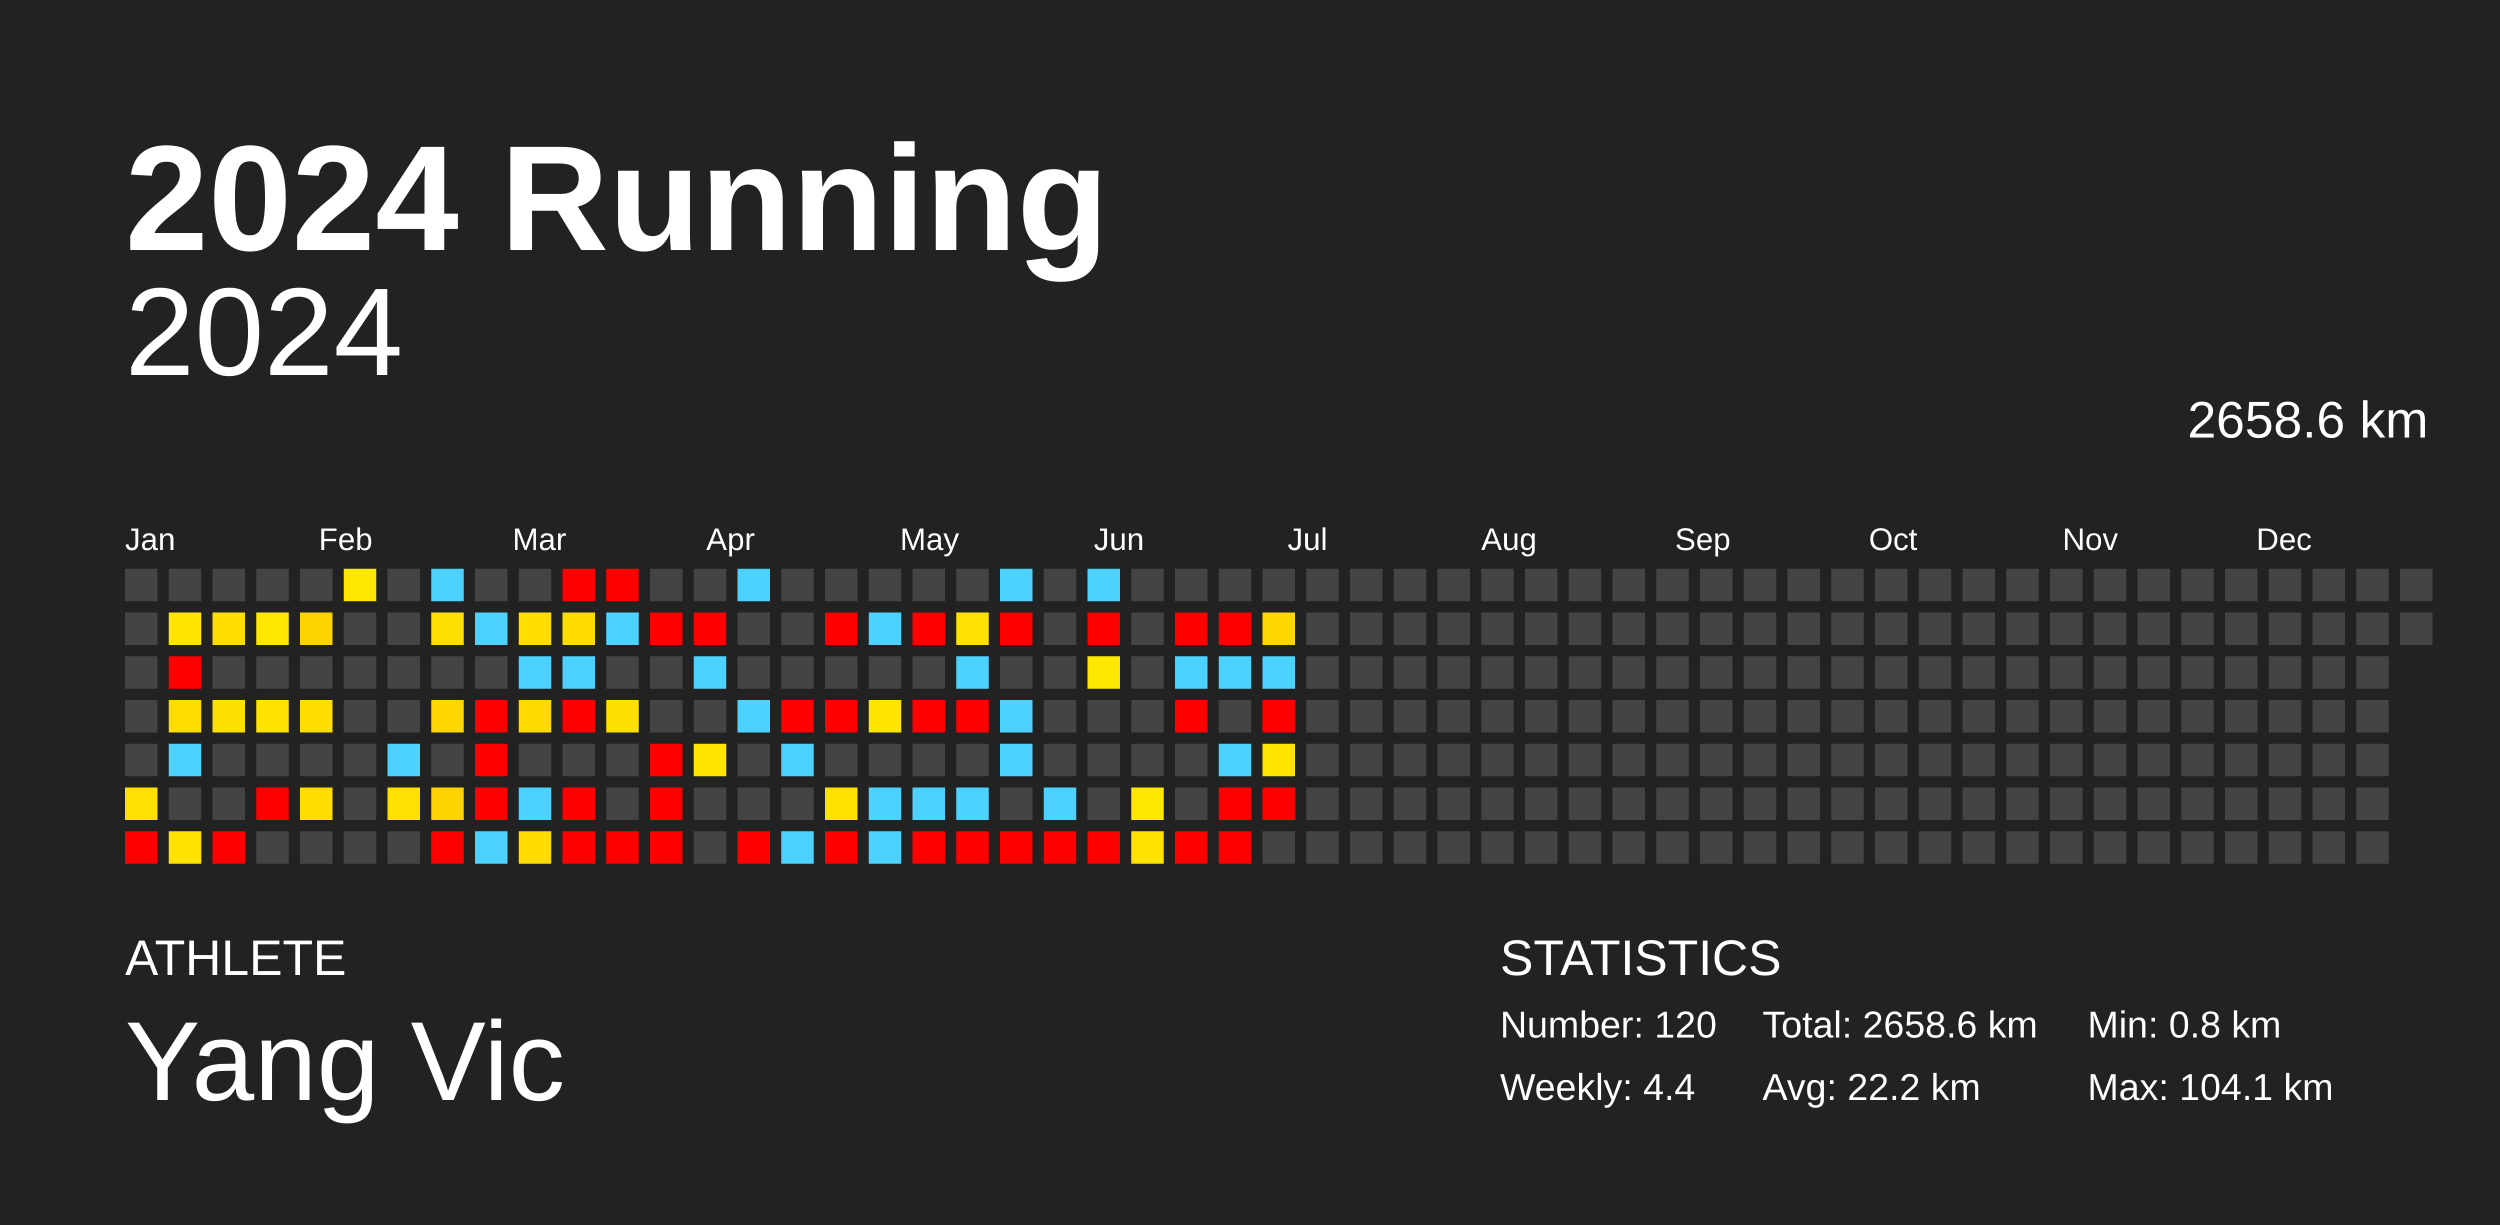
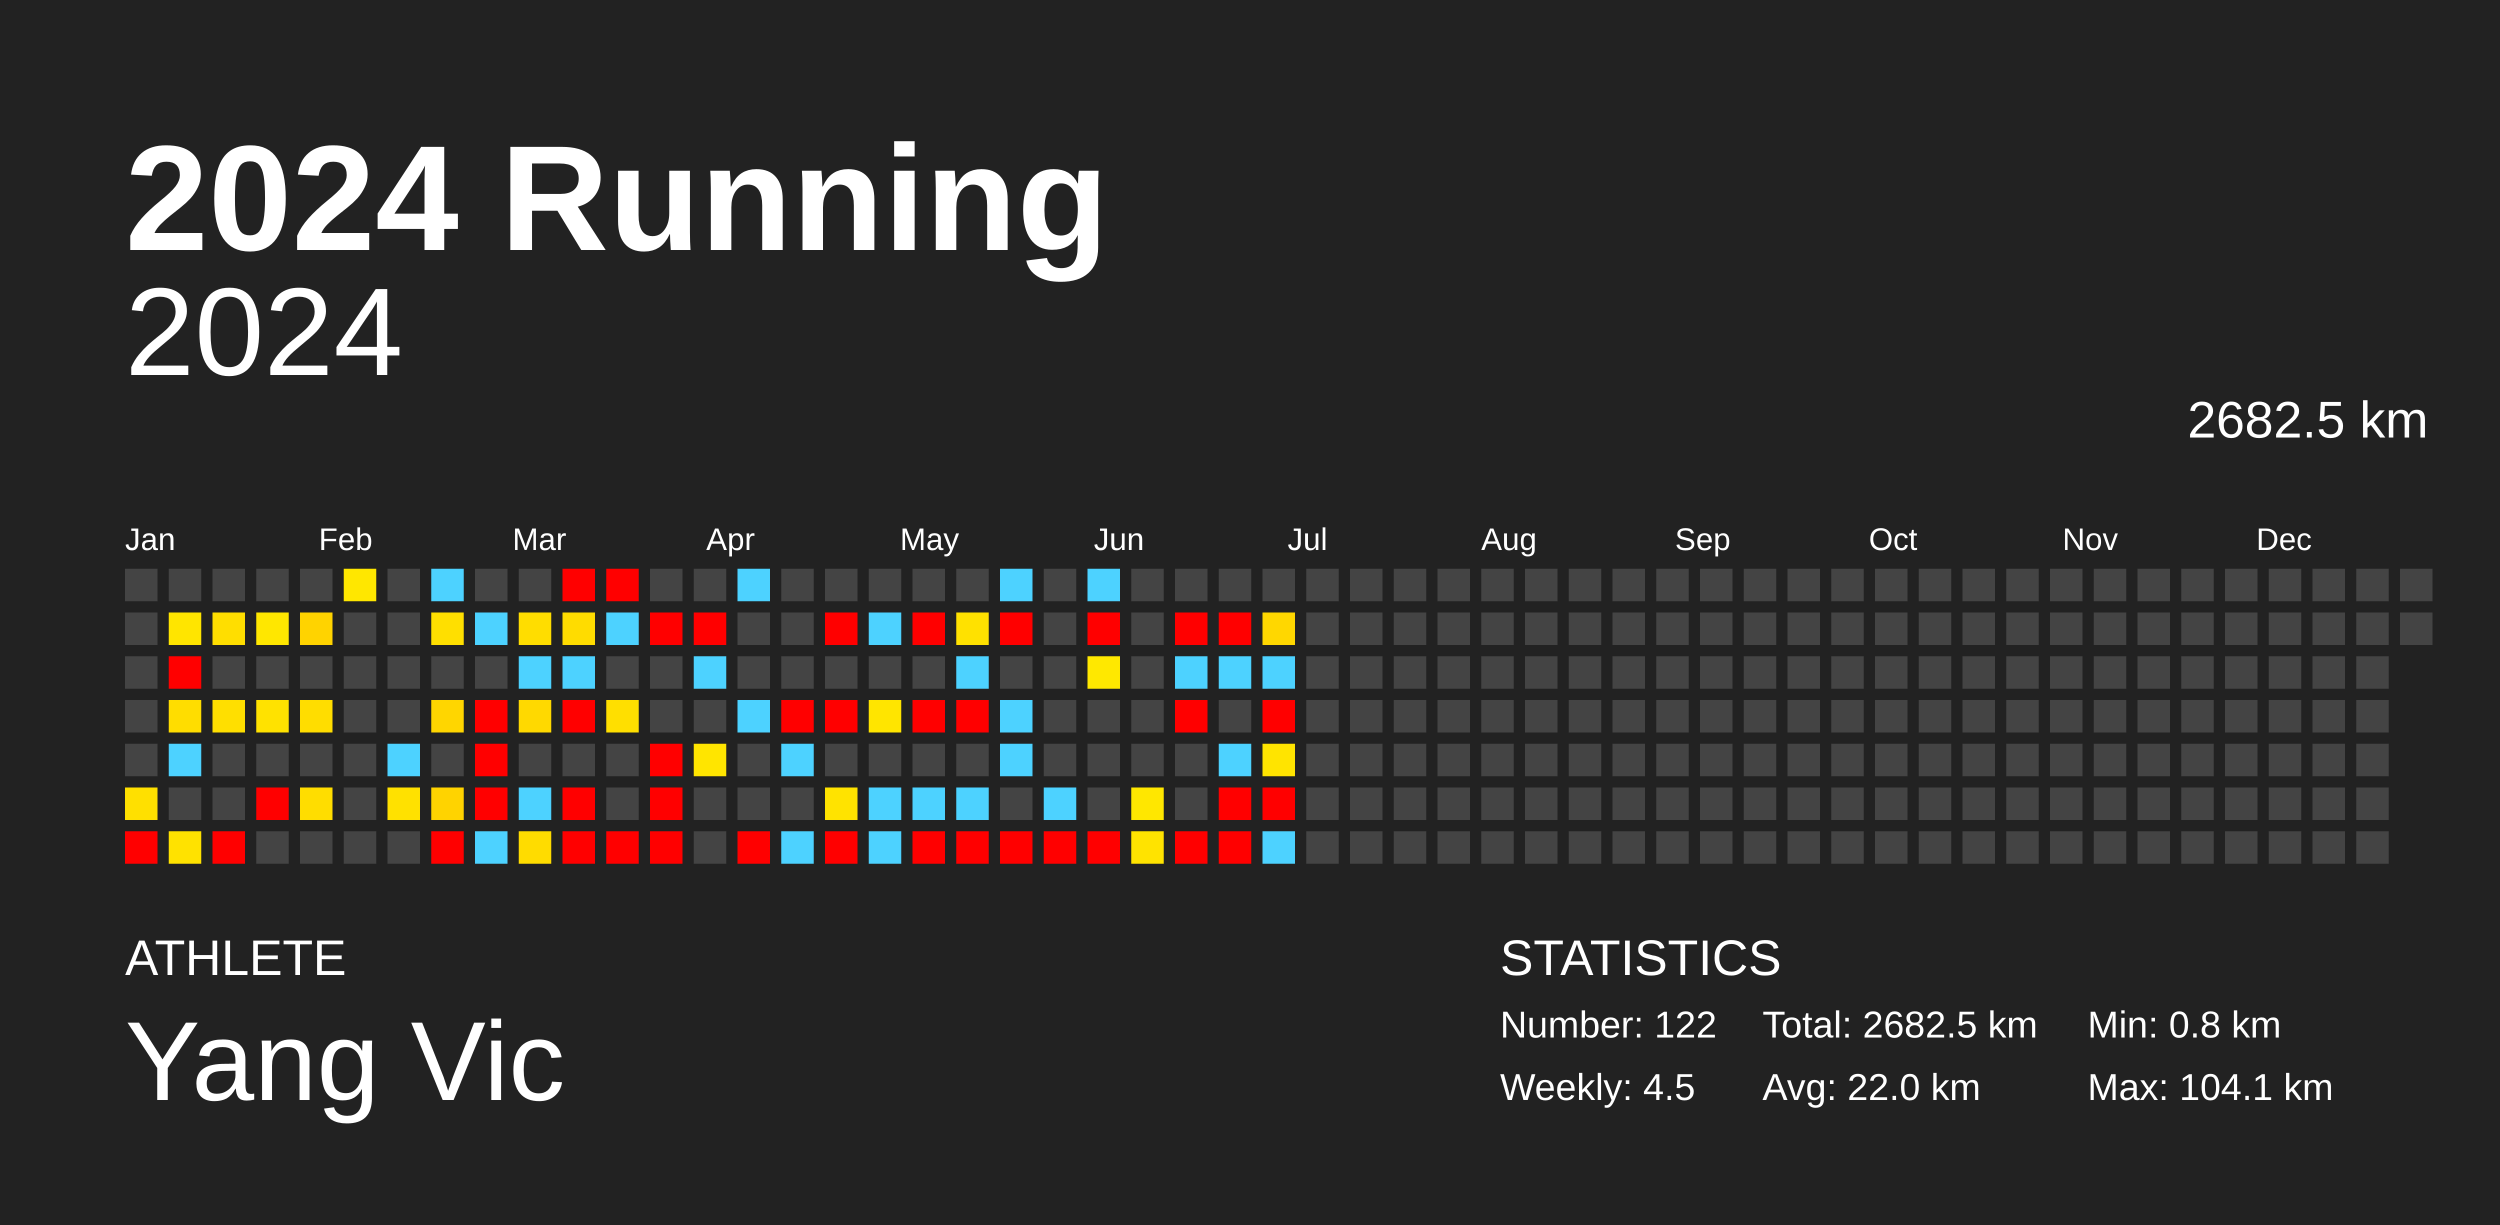
<svg xmlns="http://www.w3.org/2000/svg" baseProfile="full" height="98mm" version="1.1" viewBox="0,0,200,98" width="200mm">
  <defs />
  <rect fill="#222222" height="98" width="200" x="0" y="0" />
  <text fill="#FFFFFF" style="font-size:12px; font-family:Arial; font-weight:bold;" x="10" y="20">2024 Running</text>
  <text fill="#FFFFFF" style="font-size:4px; font-family:Arial" x="10" y="78">ATHLETE</text>
  <text fill="#FFFFFF" style="font-size:9px; font-family:Arial" x="10" y="88">Yang Vic</text>
  <text fill="#FFFFFF" style="font-size:4px; font-family:Arial" x="120" y="78">STATISTICS</text>
-   <text fill="#FFFFFF" style="font-size:3px; font-family:Arial" x="120" y="83">Number: 120</text>
-   <text fill="#FFFFFF" style="font-size:3px; font-family:Arial" x="120" y="88">Weekly: 4.4</text>
-   <text fill="#FFFFFF" style="font-size:3px; font-family:Arial" x="141" y="83">Total: 2658.6 km</text>
-   <text fill="#FFFFFF" style="font-size:3px; font-family:Arial" x="141" y="88">Avg: 22.2 km</text>
+   <text fill="#FFFFFF" style="font-size:3px; font-family:Arial" x="120" y="83">Number: 122</text>
+   <text fill="#FFFFFF" style="font-size:3px; font-family:Arial" x="120" y="88">Weekly: 4.5</text>
+   <text fill="#FFFFFF" style="font-size:3px; font-family:Arial" x="141" y="83">Total: 2682.5 km</text>
+   <text fill="#FFFFFF" style="font-size:3px; font-family:Arial" x="141" y="88">Avg: 22.0 km</text>
  <text fill="#FFFFFF" style="font-size:3px; font-family:Arial" x="167" y="83">Min: 0.8 km</text>
  <text fill="#FFFFFF" style="font-size:3px; font-family:Arial" x="167" y="88">Max: 104.1 km</text>
  <text alignment-baseline="hanging" fill="#FFFFFF" style="font-size:10.0px; font-family:Arial;" x="10" y="30">2024</text>
-   <text alignment-baseline="hanging" fill="#FFFFFF" style="font-size:4.125px; font-family:Arial;" x="175" y="35">2658.6 km</text>
+   <text alignment-baseline="hanging" fill="#FFFFFF" style="font-size:4.125px; font-family:Arial;" x="175" y="35">2682.5 km</text>
  <text fill="#FFFFFF" style="font-size:2.5px; font-family:Arial" x="10.0" y="44">Jan</text>
  <text fill="#FFFFFF" style="font-size:2.5px; font-family:Arial" x="25.5" y="44">Feb</text>
  <text fill="#FFFFFF" style="font-size:2.5px; font-family:Arial" x="41.0" y="44">Mar</text>
  <text fill="#FFFFFF" style="font-size:2.5px; font-family:Arial" x="56.5" y="44">Apr</text>
  <text fill="#FFFFFF" style="font-size:2.5px; font-family:Arial" x="72.0" y="44">May</text>
  <text fill="#FFFFFF" style="font-size:2.5px; font-family:Arial" x="87.5" y="44">Jun</text>
  <text fill="#FFFFFF" style="font-size:2.5px; font-family:Arial" x="103.0" y="44">Jul</text>
  <text fill="#FFFFFF" style="font-size:2.5px; font-family:Arial" x="118.5" y="44">Aug</text>
  <text fill="#FFFFFF" style="font-size:2.5px; font-family:Arial" x="134.0" y="44">Sep</text>
  <text fill="#FFFFFF" style="font-size:2.5px; font-family:Arial" x="149.5" y="44">Oct</text>
  <text fill="#FFFFFF" style="font-size:2.5px; font-family:Arial" x="165.0" y="44">Nov</text>
  <text fill="#FFFFFF" style="font-size:2.5px; font-family:Arial" x="180.5" y="44">Dec</text>
  <rect fill="#444444" height="2.6" width="2.6" x="10.0" y="45.5" />
  <rect fill="#444444" height="2.6" width="2.6" x="10.0" y="49.0" />
  <rect fill="#444444" height="2.6" width="2.6" x="10.0" y="52.5" />
  <rect fill="#444444" height="2.6" width="2.6" x="10.0" y="56.0" />
  <rect fill="#444444" height="2.6" width="2.6" x="10.0" y="59.5" />
  <rect fill="#ffe000" height="2.6" width="2.6" x="10.0" y="63.0" />
  <rect fill="red" height="2.6" width="2.6" x="10.0" y="66.5" />
  <rect fill="#444444" height="2.6" width="2.6" x="13.5" y="45.5" />
  <rect fill="#ffe500" height="2.6" width="2.6" x="13.5" y="49.0" />
  <rect fill="red" height="2.6" width="2.6" x="13.5" y="52.5" />
  <rect fill="#ffdd00" height="2.6" width="2.6" x="13.5" y="56.0" />
  <rect fill="#4dd2ff" height="2.6" width="2.6" x="13.5" y="59.5" />
  <rect fill="#444444" height="2.6" width="2.6" x="13.5" y="63.0" />
  <rect fill="#ffe200" height="2.6" width="2.6" x="13.5" y="66.5" />
  <rect fill="#444444" height="2.6" width="2.6" x="17.0" y="45.5" />
  <rect fill="#ffde00" height="2.6" width="2.6" x="17.0" y="49.0" />
  <rect fill="#444444" height="2.6" width="2.6" x="17.0" y="52.5" />
  <rect fill="#ffdf00" height="2.6" width="2.6" x="17.0" y="56.0" />
  <rect fill="#444444" height="2.6" width="2.6" x="17.0" y="59.5" />
  <rect fill="#444444" height="2.6" width="2.6" x="17.0" y="63.0" />
  <rect fill="red" height="2.6" width="2.6" x="17.0" y="66.5" />
  <rect fill="#444444" height="2.6" width="2.6" x="20.5" y="45.5" />
  <rect fill="#ffe700" height="2.6" width="2.6" x="20.5" y="49.0" />
  <rect fill="#444444" height="2.6" width="2.6" x="20.5" y="52.5" />
  <rect fill="#ffe200" height="2.6" width="2.6" x="20.5" y="56.0" />
  <rect fill="#444444" height="2.6" width="2.6" x="20.5" y="59.5" />
  <rect fill="red" height="2.6" width="2.6" x="20.5" y="63.0" />
  <rect fill="#444444" height="2.6" width="2.6" x="20.5" y="66.5" />
  <rect fill="#444444" height="2.6" width="2.6" x="24.0" y="45.5" />
  <rect fill="#ffd300" height="2.6" width="2.6" x="24.0" y="49.0" />
  <rect fill="#444444" height="2.6" width="2.6" x="24.0" y="52.5" />
  <rect fill="#ffdd00" height="2.6" width="2.6" x="24.0" y="56.0" />
  <rect fill="#444444" height="2.6" width="2.6" x="24.0" y="59.5" />
  <rect fill="#ffdd00" height="2.6" width="2.6" x="24.0" y="63.0" />
  <rect fill="#444444" height="2.6" width="2.6" x="24.0" y="66.5" />
  <rect fill="#ffe700" height="2.6" width="2.6" x="27.5" y="45.5" />
  <rect fill="#444444" height="2.6" width="2.6" x="27.5" y="49.0" />
  <rect fill="#444444" height="2.6" width="2.6" x="27.5" y="52.5" />
  <rect fill="#444444" height="2.6" width="2.6" x="27.5" y="56.0" />
  <rect fill="#444444" height="2.6" width="2.6" x="27.5" y="59.5" />
  <rect fill="#444444" height="2.6" width="2.6" x="27.5" y="63.0" />
  <rect fill="#444444" height="2.6" width="2.6" x="27.5" y="66.5" />
  <rect fill="#444444" height="2.6" width="2.6" x="31.0" y="45.5" />
  <rect fill="#444444" height="2.6" width="2.6" x="31.0" y="49.0" />
  <rect fill="#444444" height="2.6" width="2.6" x="31.0" y="52.5" />
  <rect fill="#444444" height="2.6" width="2.6" x="31.0" y="56.0" />
  <rect fill="#4dd2ff" height="2.6" width="2.6" x="31.0" y="59.5" />
  <rect fill="#ffe100" height="2.6" width="2.6" x="31.0" y="63.0" />
  <rect fill="#444444" height="2.6" width="2.6" x="31.0" y="66.5" />
  <rect fill="#4dd2ff" height="2.6" width="2.6" x="34.5" y="45.5" />
  <rect fill="#ffdf00" height="2.6" width="2.6" x="34.5" y="49.0" />
  <rect fill="#444444" height="2.6" width="2.6" x="34.5" y="52.5" />
  <rect fill="#ffd600" height="2.6" width="2.6" x="34.5" y="56.0" />
  <rect fill="#444444" height="2.6" width="2.6" x="34.5" y="59.5" />
  <rect fill="#ffd300" height="2.6" width="2.6" x="34.5" y="63.0" />
  <rect fill="red" height="2.6" width="2.6" x="34.5" y="66.5" />
  <rect fill="#444444" height="2.6" width="2.6" x="38.0" y="45.5" />
  <rect fill="#4dd2ff" height="2.6" width="2.6" x="38.0" y="49.0" />
  <rect fill="#444444" height="2.6" width="2.6" x="38.0" y="52.5" />
  <rect fill="red" height="2.6" width="2.6" x="38.0" y="56.0" />
  <rect fill="red" height="2.6" width="2.6" x="38.0" y="59.5" />
  <rect fill="red" height="2.6" width="2.6" x="38.0" y="63.0" />
  <rect fill="#4dd2ff" height="2.6" width="2.6" x="38.0" y="66.5" />
  <rect fill="#444444" height="2.6" width="2.6" x="41.5" y="45.5" />
  <rect fill="#ffdd00" height="2.6" width="2.6" x="41.5" y="49.0" />
  <rect fill="#4dd2ff" height="2.6" width="2.6" x="41.5" y="52.5" />
  <rect fill="#ffd900" height="2.6" width="2.6" x="41.5" y="56.0" />
  <rect fill="#444444" height="2.6" width="2.6" x="41.5" y="59.5" />
  <rect fill="#4dd2ff" height="2.6" width="2.6" x="41.5" y="63.0" />
  <rect fill="#ffdc00" height="2.6" width="2.6" x="41.5" y="66.5" />
  <rect fill="red" height="2.6" width="2.6" x="45.0" y="45.5" />
  <rect fill="#ffdc00" height="2.6" width="2.6" x="45.0" y="49.0" />
  <rect fill="#4dd2ff" height="2.6" width="2.6" x="45.0" y="52.5" />
  <rect fill="red" height="2.6" width="2.6" x="45.0" y="56.0" />
  <rect fill="#444444" height="2.6" width="2.6" x="45.0" y="59.5" />
  <rect fill="red" height="2.6" width="2.6" x="45.0" y="63.0" />
  <rect fill="red" height="2.6" width="2.6" x="45.0" y="66.5" />
  <rect fill="red" height="2.6" width="2.6" x="48.5" y="45.5" />
  <rect fill="#4dd2ff" height="2.6" width="2.6" x="48.5" y="49.0" />
  <rect fill="#444444" height="2.6" width="2.6" x="48.5" y="52.5" />
  <rect fill="#ffdf00" height="2.6" width="2.6" x="48.5" y="56.0" />
  <rect fill="#444444" height="2.6" width="2.6" x="48.5" y="59.5" />
  <rect fill="#444444" height="2.6" width="2.6" x="48.5" y="63.0" />
  <rect fill="red" height="2.6" width="2.6" x="48.5" y="66.5" />
  <rect fill="#444444" height="2.6" width="2.6" x="52.0" y="45.5" />
  <rect fill="red" height="2.6" width="2.6" x="52.0" y="49.0" />
  <rect fill="#444444" height="2.6" width="2.6" x="52.0" y="52.5" />
  <rect fill="#444444" height="2.6" width="2.6" x="52.0" y="56.0" />
  <rect fill="red" height="2.6" width="2.6" x="52.0" y="59.5" />
  <rect fill="red" height="2.6" width="2.6" x="52.0" y="63.0" />
  <rect fill="red" height="2.6" width="2.6" x="52.0" y="66.5" />
  <rect fill="#444444" height="2.6" width="2.6" x="55.5" y="45.5" />
  <rect fill="red" height="2.6" width="2.6" x="55.5" y="49.0" />
  <rect fill="#4dd2ff" height="2.6" width="2.6" x="55.5" y="52.5" />
  <rect fill="#444444" height="2.6" width="2.6" x="55.5" y="56.0" />
  <rect fill="#ffe500" height="2.6" width="2.6" x="55.5" y="59.5" />
  <rect fill="#444444" height="2.6" width="2.6" x="55.5" y="63.0" />
  <rect fill="#444444" height="2.6" width="2.6" x="55.5" y="66.5" />
  <rect fill="#4dd2ff" height="2.6" width="2.6" x="59.0" y="45.5" />
  <rect fill="#444444" height="2.6" width="2.6" x="59.0" y="49.0" />
  <rect fill="#444444" height="2.6" width="2.6" x="59.0" y="52.5" />
  <rect fill="#4dd2ff" height="2.6" width="2.6" x="59.0" y="56.0" />
  <rect fill="#444444" height="2.6" width="2.6" x="59.0" y="59.5" />
  <rect fill="#444444" height="2.6" width="2.6" x="59.0" y="63.0" />
  <rect fill="red" height="2.6" width="2.6" x="59.0" y="66.5" />
  <rect fill="#444444" height="2.6" width="2.6" x="62.5" y="45.5" />
  <rect fill="#444444" height="2.6" width="2.6" x="62.5" y="49.0" />
  <rect fill="#444444" height="2.6" width="2.6" x="62.5" y="52.5" />
  <rect fill="red" height="2.6" width="2.6" x="62.5" y="56.0" />
  <rect fill="#4dd2ff" height="2.6" width="2.6" x="62.5" y="59.5" />
  <rect fill="#444444" height="2.6" width="2.6" x="62.5" y="63.0" />
  <rect fill="#4dd2ff" height="2.6" width="2.6" x="62.5" y="66.5" />
  <rect fill="#444444" height="2.6" width="2.6" x="66.0" y="45.5" />
  <rect fill="red" height="2.6" width="2.6" x="66.0" y="49.0" />
  <rect fill="#444444" height="2.6" width="2.6" x="66.0" y="52.5" />
  <rect fill="red" height="2.6" width="2.6" x="66.0" y="56.0" />
  <rect fill="#444444" height="2.6" width="2.6" x="66.0" y="59.5" />
  <rect fill="#ffe300" height="2.6" width="2.6" x="66.0" y="63.0" />
  <rect fill="red" height="2.6" width="2.6" x="66.0" y="66.5" />
  <rect fill="#444444" height="2.6" width="2.6" x="69.5" y="45.5" />
  <rect fill="#4dd2ff" height="2.6" width="2.6" x="69.5" y="49.0" />
  <rect fill="#444444" height="2.6" width="2.6" x="69.5" y="52.5" />
  <rect fill="#ffe500" height="2.6" width="2.6" x="69.5" y="56.0" />
  <rect fill="#444444" height="2.6" width="2.6" x="69.5" y="59.5" />
  <rect fill="#4dd2ff" height="2.6" width="2.6" x="69.5" y="63.0" />
  <rect fill="#4dd2ff" height="2.6" width="2.6" x="69.5" y="66.5" />
  <rect fill="#444444" height="2.6" width="2.6" x="73.0" y="45.5" />
  <rect fill="red" height="2.6" width="2.6" x="73.0" y="49.0" />
  <rect fill="#444444" height="2.6" width="2.6" x="73.0" y="52.5" />
  <rect fill="red" height="2.6" width="2.6" x="73.0" y="56.0" />
  <rect fill="#444444" height="2.6" width="2.6" x="73.0" y="59.5" />
  <rect fill="#4dd2ff" height="2.6" width="2.6" x="73.0" y="63.0" />
  <rect fill="red" height="2.6" width="2.6" x="73.0" y="66.5" />
  <rect fill="#444444" height="2.6" width="2.6" x="76.5" y="45.5" />
  <rect fill="#ffe100" height="2.6" width="2.6" x="76.5" y="49.0" />
  <rect fill="#4dd2ff" height="2.6" width="2.6" x="76.5" y="52.5" />
  <rect fill="red" height="2.6" width="2.6" x="76.5" y="56.0" />
  <rect fill="#444444" height="2.6" width="2.6" x="76.5" y="59.5" />
  <rect fill="#4dd2ff" height="2.6" width="2.6" x="76.5" y="63.0" />
  <rect fill="red" height="2.6" width="2.6" x="76.5" y="66.5" />
  <rect fill="#4dd2ff" height="2.6" width="2.6" x="80.0" y="45.5" />
  <rect fill="red" height="2.6" width="2.6" x="80.0" y="49.0" />
  <rect fill="#444444" height="2.6" width="2.6" x="80.0" y="52.5" />
  <rect fill="#4dd2ff" height="2.6" width="2.6" x="80.0" y="56.0" />
  <rect fill="#4dd2ff" height="2.6" width="2.6" x="80.0" y="59.5" />
  <rect fill="#444444" height="2.6" width="2.6" x="80.0" y="63.0" />
  <rect fill="red" height="2.6" width="2.6" x="80.0" y="66.5" />
  <rect fill="#444444" height="2.6" width="2.6" x="83.5" y="45.5" />
  <rect fill="#444444" height="2.6" width="2.6" x="83.5" y="49.0" />
  <rect fill="#444444" height="2.6" width="2.6" x="83.5" y="52.5" />
  <rect fill="#444444" height="2.6" width="2.6" x="83.5" y="56.0" />
  <rect fill="#444444" height="2.6" width="2.6" x="83.5" y="59.5" />
  <rect fill="#4dd2ff" height="2.6" width="2.6" x="83.5" y="63.0" />
  <rect fill="red" height="2.6" width="2.6" x="83.5" y="66.5" />
  <rect fill="#4dd2ff" height="2.6" width="2.6" x="87.0" y="45.5" />
  <rect fill="red" height="2.6" width="2.6" x="87.0" y="49.0" />
  <rect fill="#ffe800" height="2.6" width="2.6" x="87.0" y="52.5" />
  <rect fill="#444444" height="2.6" width="2.6" x="87.0" y="56.0" />
  <rect fill="#444444" height="2.6" width="2.6" x="87.0" y="59.5" />
  <rect fill="#444444" height="2.6" width="2.6" x="87.0" y="63.0" />
  <rect fill="red" height="2.6" width="2.6" x="87.0" y="66.5" />
  <rect fill="#444444" height="2.6" width="2.6" x="90.5" y="45.5" />
  <rect fill="#444444" height="2.6" width="2.6" x="90.5" y="49.0" />
  <rect fill="#444444" height="2.6" width="2.6" x="90.5" y="52.5" />
  <rect fill="#444444" height="2.6" width="2.6" x="90.5" y="56.0" />
  <rect fill="#444444" height="2.6" width="2.6" x="90.5" y="59.5" />
  <rect fill="#ffe700" height="2.6" width="2.6" x="90.5" y="63.0" />
  <rect fill="#ffe300" height="2.6" width="2.6" x="90.5" y="66.5" />
  <rect fill="#444444" height="2.6" width="2.6" x="94.0" y="45.5" />
  <rect fill="red" height="2.6" width="2.6" x="94.0" y="49.0" />
  <rect fill="#4dd2ff" height="2.6" width="2.6" x="94.0" y="52.5" />
  <rect fill="red" height="2.6" width="2.6" x="94.0" y="56.0" />
  <rect fill="#444444" height="2.6" width="2.6" x="94.0" y="59.5" />
  <rect fill="#444444" height="2.6" width="2.6" x="94.0" y="63.0" />
  <rect fill="red" height="2.6" width="2.6" x="94.0" y="66.5" />
  <rect fill="#444444" height="2.6" width="2.6" x="97.5" y="45.5" />
  <rect fill="red" height="2.6" width="2.6" x="97.5" y="49.0" />
  <rect fill="#4dd2ff" height="2.6" width="2.6" x="97.5" y="52.5" />
  <rect fill="#444444" height="2.6" width="2.6" x="97.5" y="56.0" />
  <rect fill="#4dd2ff" height="2.6" width="2.6" x="97.5" y="59.5" />
  <rect fill="red" height="2.6" width="2.6" x="97.5" y="63.0" />
  <rect fill="red" height="2.6" width="2.6" x="97.5" y="66.5" />
  <rect fill="#444444" height="2.6" width="2.6" x="101.0" y="45.5" />
  <rect fill="#ffd700" height="2.6" width="2.6" x="101.0" y="49.0" />
  <rect fill="#4dd2ff" height="2.6" width="2.6" x="101.0" y="52.5" />
  <rect fill="red" height="2.6" width="2.6" x="101.0" y="56.0" />
  <rect fill="#ffe400" height="2.6" width="2.6" x="101.0" y="59.5" />
  <rect fill="red" height="2.6" width="2.6" x="101.0" y="63.0" />
-   <rect fill="#444444" height="2.6" width="2.6" x="101.0" y="66.5" />
+   <rect fill="#4dd2ff" height="2.6" width="2.6" x="101.0" y="66.5" />
  <rect fill="#444444" height="2.6" width="2.6" x="104.5" y="45.5" />
  <rect fill="#444444" height="2.6" width="2.6" x="104.5" y="49.0" />
  <rect fill="#444444" height="2.6" width="2.6" x="104.5" y="52.5" />
  <rect fill="#444444" height="2.6" width="2.6" x="104.5" y="56.0" />
  <rect fill="#444444" height="2.6" width="2.6" x="104.5" y="59.5" />
  <rect fill="#444444" height="2.6" width="2.6" x="104.5" y="63.0" />
  <rect fill="#444444" height="2.6" width="2.6" x="104.5" y="66.5" />
  <rect fill="#444444" height="2.6" width="2.6" x="108.0" y="45.5" />
  <rect fill="#444444" height="2.6" width="2.6" x="108.0" y="49.0" />
  <rect fill="#444444" height="2.6" width="2.6" x="108.0" y="52.5" />
  <rect fill="#444444" height="2.6" width="2.6" x="108.0" y="56.0" />
  <rect fill="#444444" height="2.6" width="2.6" x="108.0" y="59.5" />
  <rect fill="#444444" height="2.6" width="2.6" x="108.0" y="63.0" />
  <rect fill="#444444" height="2.6" width="2.6" x="108.0" y="66.5" />
  <rect fill="#444444" height="2.6" width="2.6" x="111.5" y="45.5" />
  <rect fill="#444444" height="2.6" width="2.6" x="111.5" y="49.0" />
  <rect fill="#444444" height="2.6" width="2.6" x="111.5" y="52.5" />
  <rect fill="#444444" height="2.6" width="2.6" x="111.5" y="56.0" />
  <rect fill="#444444" height="2.6" width="2.6" x="111.5" y="59.5" />
  <rect fill="#444444" height="2.6" width="2.6" x="111.5" y="63.0" />
  <rect fill="#444444" height="2.6" width="2.6" x="111.5" y="66.5" />
  <rect fill="#444444" height="2.6" width="2.6" x="115.0" y="45.5" />
  <rect fill="#444444" height="2.6" width="2.6" x="115.0" y="49.0" />
  <rect fill="#444444" height="2.6" width="2.6" x="115.0" y="52.5" />
  <rect fill="#444444" height="2.6" width="2.6" x="115.0" y="56.0" />
  <rect fill="#444444" height="2.6" width="2.6" x="115.0" y="59.5" />
  <rect fill="#444444" height="2.6" width="2.6" x="115.0" y="63.0" />
  <rect fill="#444444" height="2.6" width="2.6" x="115.0" y="66.5" />
  <rect fill="#444444" height="2.6" width="2.6" x="118.5" y="45.5" />
  <rect fill="#444444" height="2.6" width="2.6" x="118.5" y="49.0" />
  <rect fill="#444444" height="2.6" width="2.6" x="118.5" y="52.5" />
  <rect fill="#444444" height="2.6" width="2.6" x="118.5" y="56.0" />
  <rect fill="#444444" height="2.6" width="2.6" x="118.5" y="59.5" />
  <rect fill="#444444" height="2.6" width="2.6" x="118.5" y="63.0" />
  <rect fill="#444444" height="2.6" width="2.6" x="118.5" y="66.5" />
  <rect fill="#444444" height="2.6" width="2.6" x="122.0" y="45.5" />
  <rect fill="#444444" height="2.6" width="2.6" x="122.0" y="49.0" />
  <rect fill="#444444" height="2.6" width="2.6" x="122.0" y="52.5" />
  <rect fill="#444444" height="2.6" width="2.6" x="122.0" y="56.0" />
  <rect fill="#444444" height="2.6" width="2.6" x="122.0" y="59.5" />
  <rect fill="#444444" height="2.6" width="2.6" x="122.0" y="63.0" />
  <rect fill="#444444" height="2.6" width="2.6" x="122.0" y="66.5" />
  <rect fill="#444444" height="2.6" width="2.6" x="125.5" y="45.5" />
  <rect fill="#444444" height="2.6" width="2.6" x="125.5" y="49.0" />
  <rect fill="#444444" height="2.6" width="2.6" x="125.5" y="52.5" />
  <rect fill="#444444" height="2.6" width="2.6" x="125.5" y="56.0" />
  <rect fill="#444444" height="2.6" width="2.6" x="125.5" y="59.5" />
  <rect fill="#444444" height="2.6" width="2.6" x="125.5" y="63.0" />
  <rect fill="#444444" height="2.6" width="2.6" x="125.5" y="66.5" />
  <rect fill="#444444" height="2.6" width="2.6" x="129.0" y="45.5" />
  <rect fill="#444444" height="2.6" width="2.6" x="129.0" y="49.0" />
  <rect fill="#444444" height="2.6" width="2.6" x="129.0" y="52.5" />
  <rect fill="#444444" height="2.6" width="2.6" x="129.0" y="56.0" />
  <rect fill="#444444" height="2.6" width="2.6" x="129.0" y="59.5" />
  <rect fill="#444444" height="2.6" width="2.6" x="129.0" y="63.0" />
  <rect fill="#444444" height="2.6" width="2.6" x="129.0" y="66.5" />
  <rect fill="#444444" height="2.6" width="2.6" x="132.5" y="45.5" />
  <rect fill="#444444" height="2.6" width="2.6" x="132.5" y="49.0" />
  <rect fill="#444444" height="2.6" width="2.6" x="132.5" y="52.5" />
  <rect fill="#444444" height="2.6" width="2.6" x="132.5" y="56.0" />
  <rect fill="#444444" height="2.6" width="2.6" x="132.5" y="59.5" />
  <rect fill="#444444" height="2.6" width="2.6" x="132.5" y="63.0" />
  <rect fill="#444444" height="2.6" width="2.6" x="132.5" y="66.5" />
  <rect fill="#444444" height="2.6" width="2.6" x="136.0" y="45.5" />
  <rect fill="#444444" height="2.6" width="2.6" x="136.0" y="49.0" />
  <rect fill="#444444" height="2.6" width="2.6" x="136.0" y="52.5" />
  <rect fill="#444444" height="2.6" width="2.6" x="136.0" y="56.0" />
  <rect fill="#444444" height="2.6" width="2.6" x="136.0" y="59.5" />
  <rect fill="#444444" height="2.6" width="2.6" x="136.0" y="63.0" />
  <rect fill="#444444" height="2.6" width="2.6" x="136.0" y="66.5" />
  <rect fill="#444444" height="2.6" width="2.6" x="139.5" y="45.5" />
  <rect fill="#444444" height="2.6" width="2.6" x="139.5" y="49.0" />
  <rect fill="#444444" height="2.6" width="2.6" x="139.5" y="52.5" />
  <rect fill="#444444" height="2.6" width="2.6" x="139.5" y="56.0" />
  <rect fill="#444444" height="2.6" width="2.6" x="139.5" y="59.5" />
  <rect fill="#444444" height="2.6" width="2.6" x="139.5" y="63.0" />
  <rect fill="#444444" height="2.6" width="2.6" x="139.5" y="66.5" />
  <rect fill="#444444" height="2.6" width="2.6" x="143.0" y="45.5" />
  <rect fill="#444444" height="2.6" width="2.6" x="143.0" y="49.0" />
  <rect fill="#444444" height="2.6" width="2.6" x="143.0" y="52.5" />
  <rect fill="#444444" height="2.6" width="2.6" x="143.0" y="56.0" />
  <rect fill="#444444" height="2.6" width="2.6" x="143.0" y="59.5" />
  <rect fill="#444444" height="2.6" width="2.6" x="143.0" y="63.0" />
  <rect fill="#444444" height="2.6" width="2.6" x="143.0" y="66.5" />
  <rect fill="#444444" height="2.6" width="2.6" x="146.5" y="45.5" />
  <rect fill="#444444" height="2.6" width="2.6" x="146.5" y="49.0" />
  <rect fill="#444444" height="2.6" width="2.6" x="146.5" y="52.5" />
  <rect fill="#444444" height="2.6" width="2.6" x="146.5" y="56.0" />
  <rect fill="#444444" height="2.6" width="2.6" x="146.5" y="59.5" />
  <rect fill="#444444" height="2.6" width="2.6" x="146.5" y="63.0" />
  <rect fill="#444444" height="2.6" width="2.6" x="146.5" y="66.5" />
  <rect fill="#444444" height="2.6" width="2.6" x="150.0" y="45.5" />
  <rect fill="#444444" height="2.6" width="2.6" x="150.0" y="49.0" />
  <rect fill="#444444" height="2.6" width="2.6" x="150.0" y="52.5" />
  <rect fill="#444444" height="2.6" width="2.6" x="150.0" y="56.0" />
  <rect fill="#444444" height="2.6" width="2.6" x="150.0" y="59.5" />
  <rect fill="#444444" height="2.6" width="2.6" x="150.0" y="63.0" />
  <rect fill="#444444" height="2.6" width="2.6" x="150.0" y="66.5" />
  <rect fill="#444444" height="2.6" width="2.6" x="153.5" y="45.5" />
  <rect fill="#444444" height="2.6" width="2.6" x="153.5" y="49.0" />
  <rect fill="#444444" height="2.6" width="2.6" x="153.5" y="52.5" />
  <rect fill="#444444" height="2.6" width="2.6" x="153.5" y="56.0" />
  <rect fill="#444444" height="2.6" width="2.6" x="153.5" y="59.5" />
  <rect fill="#444444" height="2.6" width="2.6" x="153.5" y="63.0" />
  <rect fill="#444444" height="2.6" width="2.6" x="153.5" y="66.5" />
  <rect fill="#444444" height="2.6" width="2.6" x="157.0" y="45.5" />
  <rect fill="#444444" height="2.6" width="2.6" x="157.0" y="49.0" />
  <rect fill="#444444" height="2.6" width="2.6" x="157.0" y="52.5" />
  <rect fill="#444444" height="2.6" width="2.6" x="157.0" y="56.0" />
  <rect fill="#444444" height="2.6" width="2.6" x="157.0" y="59.5" />
  <rect fill="#444444" height="2.6" width="2.6" x="157.0" y="63.0" />
  <rect fill="#444444" height="2.6" width="2.6" x="157.0" y="66.5" />
  <rect fill="#444444" height="2.6" width="2.6" x="160.5" y="45.5" />
  <rect fill="#444444" height="2.6" width="2.6" x="160.5" y="49.0" />
  <rect fill="#444444" height="2.6" width="2.6" x="160.5" y="52.5" />
  <rect fill="#444444" height="2.6" width="2.6" x="160.5" y="56.0" />
  <rect fill="#444444" height="2.6" width="2.6" x="160.5" y="59.5" />
  <rect fill="#444444" height="2.6" width="2.6" x="160.5" y="63.0" />
  <rect fill="#444444" height="2.6" width="2.6" x="160.5" y="66.5" />
  <rect fill="#444444" height="2.6" width="2.6" x="164.0" y="45.5" />
  <rect fill="#444444" height="2.6" width="2.6" x="164.0" y="49.0" />
  <rect fill="#444444" height="2.6" width="2.6" x="164.0" y="52.5" />
  <rect fill="#444444" height="2.6" width="2.6" x="164.0" y="56.0" />
  <rect fill="#444444" height="2.6" width="2.6" x="164.0" y="59.5" />
  <rect fill="#444444" height="2.6" width="2.6" x="164.0" y="63.0" />
  <rect fill="#444444" height="2.6" width="2.6" x="164.0" y="66.5" />
  <rect fill="#444444" height="2.6" width="2.6" x="167.5" y="45.5" />
  <rect fill="#444444" height="2.6" width="2.6" x="167.5" y="49.0" />
  <rect fill="#444444" height="2.6" width="2.6" x="167.5" y="52.5" />
  <rect fill="#444444" height="2.6" width="2.6" x="167.5" y="56.0" />
  <rect fill="#444444" height="2.6" width="2.6" x="167.5" y="59.5" />
  <rect fill="#444444" height="2.6" width="2.6" x="167.5" y="63.0" />
  <rect fill="#444444" height="2.6" width="2.6" x="167.5" y="66.5" />
  <rect fill="#444444" height="2.6" width="2.6" x="171.0" y="45.5" />
  <rect fill="#444444" height="2.6" width="2.6" x="171.0" y="49.0" />
  <rect fill="#444444" height="2.6" width="2.6" x="171.0" y="52.5" />
  <rect fill="#444444" height="2.6" width="2.6" x="171.0" y="56.0" />
  <rect fill="#444444" height="2.6" width="2.6" x="171.0" y="59.5" />
  <rect fill="#444444" height="2.6" width="2.6" x="171.0" y="63.0" />
  <rect fill="#444444" height="2.6" width="2.6" x="171.0" y="66.5" />
  <rect fill="#444444" height="2.6" width="2.6" x="174.5" y="45.5" />
  <rect fill="#444444" height="2.6" width="2.6" x="174.5" y="49.0" />
  <rect fill="#444444" height="2.6" width="2.6" x="174.5" y="52.5" />
  <rect fill="#444444" height="2.6" width="2.6" x="174.5" y="56.0" />
  <rect fill="#444444" height="2.6" width="2.6" x="174.5" y="59.5" />
  <rect fill="#444444" height="2.6" width="2.6" x="174.5" y="63.0" />
  <rect fill="#444444" height="2.6" width="2.6" x="174.5" y="66.5" />
  <rect fill="#444444" height="2.6" width="2.6" x="178.0" y="45.5" />
  <rect fill="#444444" height="2.6" width="2.6" x="178.0" y="49.0" />
  <rect fill="#444444" height="2.6" width="2.6" x="178.0" y="52.5" />
  <rect fill="#444444" height="2.6" width="2.6" x="178.0" y="56.0" />
  <rect fill="#444444" height="2.6" width="2.6" x="178.0" y="59.5" />
  <rect fill="#444444" height="2.6" width="2.6" x="178.0" y="63.0" />
  <rect fill="#444444" height="2.6" width="2.6" x="178.0" y="66.5" />
  <rect fill="#444444" height="2.6" width="2.6" x="181.5" y="45.5" />
  <rect fill="#444444" height="2.6" width="2.6" x="181.5" y="49.0" />
  <rect fill="#444444" height="2.6" width="2.6" x="181.5" y="52.5" />
  <rect fill="#444444" height="2.6" width="2.6" x="181.5" y="56.0" />
  <rect fill="#444444" height="2.6" width="2.6" x="181.5" y="59.5" />
  <rect fill="#444444" height="2.6" width="2.6" x="181.5" y="63.0" />
  <rect fill="#444444" height="2.6" width="2.6" x="181.5" y="66.5" />
  <rect fill="#444444" height="2.6" width="2.6" x="185.0" y="45.5" />
  <rect fill="#444444" height="2.6" width="2.6" x="185.0" y="49.0" />
  <rect fill="#444444" height="2.6" width="2.6" x="185.0" y="52.5" />
  <rect fill="#444444" height="2.6" width="2.6" x="185.0" y="56.0" />
  <rect fill="#444444" height="2.6" width="2.6" x="185.0" y="59.5" />
  <rect fill="#444444" height="2.6" width="2.6" x="185.0" y="63.0" />
  <rect fill="#444444" height="2.6" width="2.6" x="185.0" y="66.5" />
  <rect fill="#444444" height="2.6" width="2.6" x="188.5" y="45.5" />
  <rect fill="#444444" height="2.6" width="2.6" x="188.5" y="49.0" />
  <rect fill="#444444" height="2.6" width="2.6" x="188.5" y="52.5" />
  <rect fill="#444444" height="2.6" width="2.6" x="188.5" y="56.0" />
  <rect fill="#444444" height="2.6" width="2.6" x="188.5" y="59.5" />
  <rect fill="#444444" height="2.6" width="2.6" x="188.5" y="63.0" />
  <rect fill="#444444" height="2.6" width="2.6" x="188.5" y="66.5" />
  <rect fill="#444444" height="2.6" width="2.6" x="192.0" y="45.5" />
  <rect fill="#444444" height="2.6" width="2.6" x="192.0" y="49.0" />
</svg>
